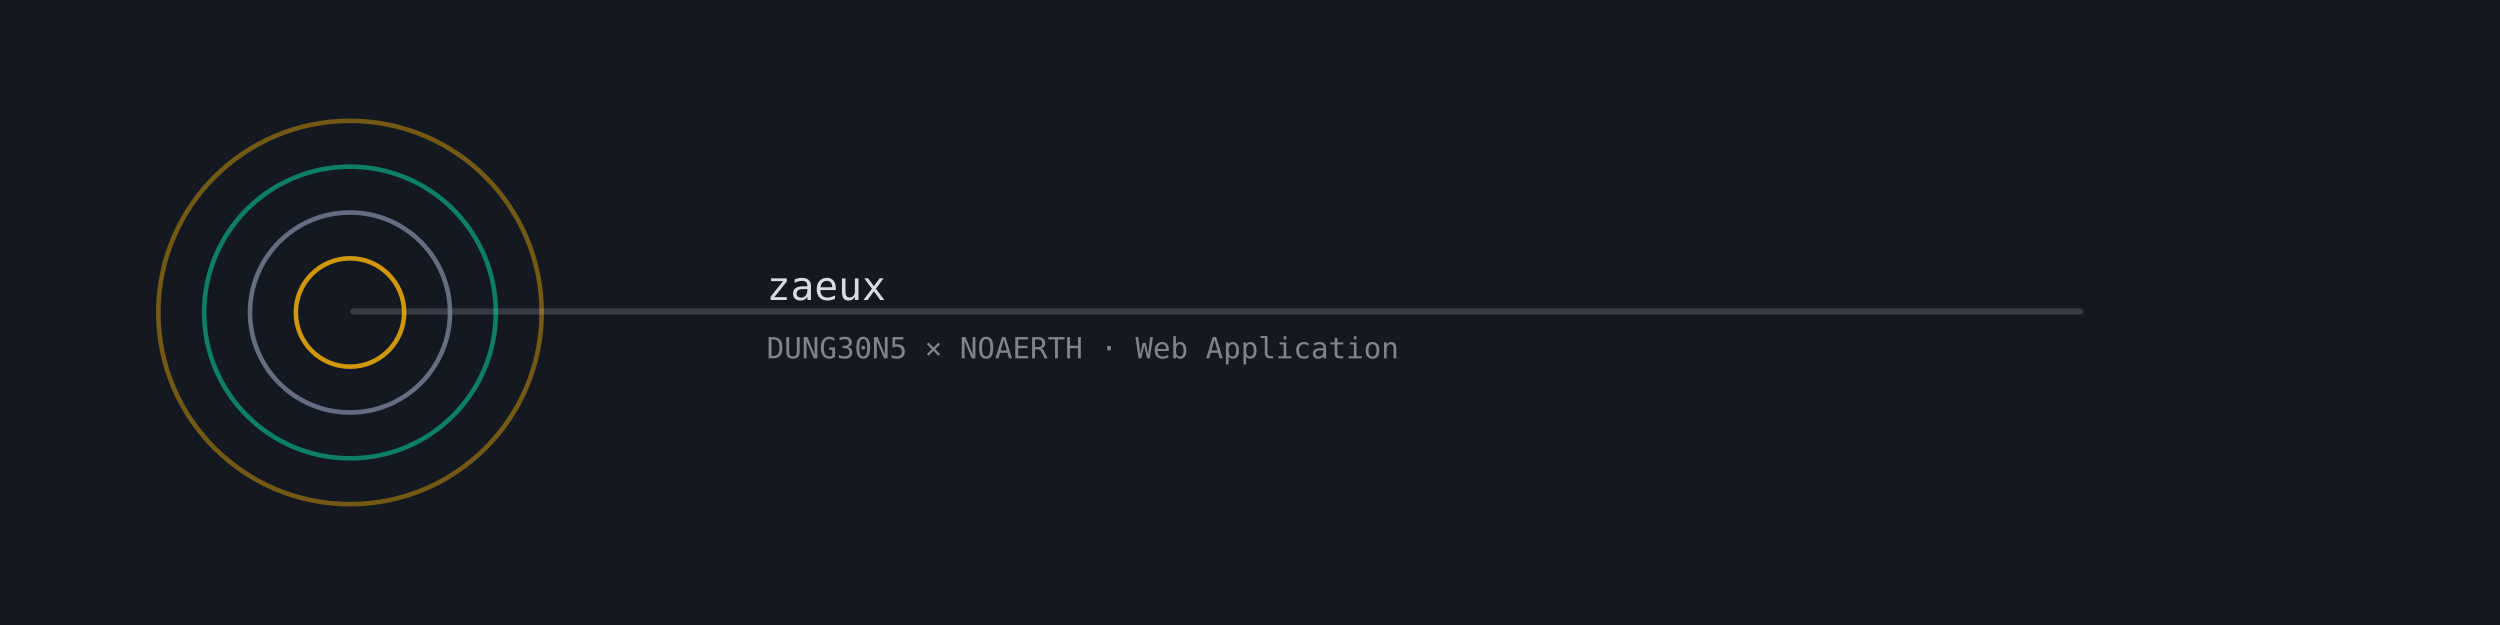
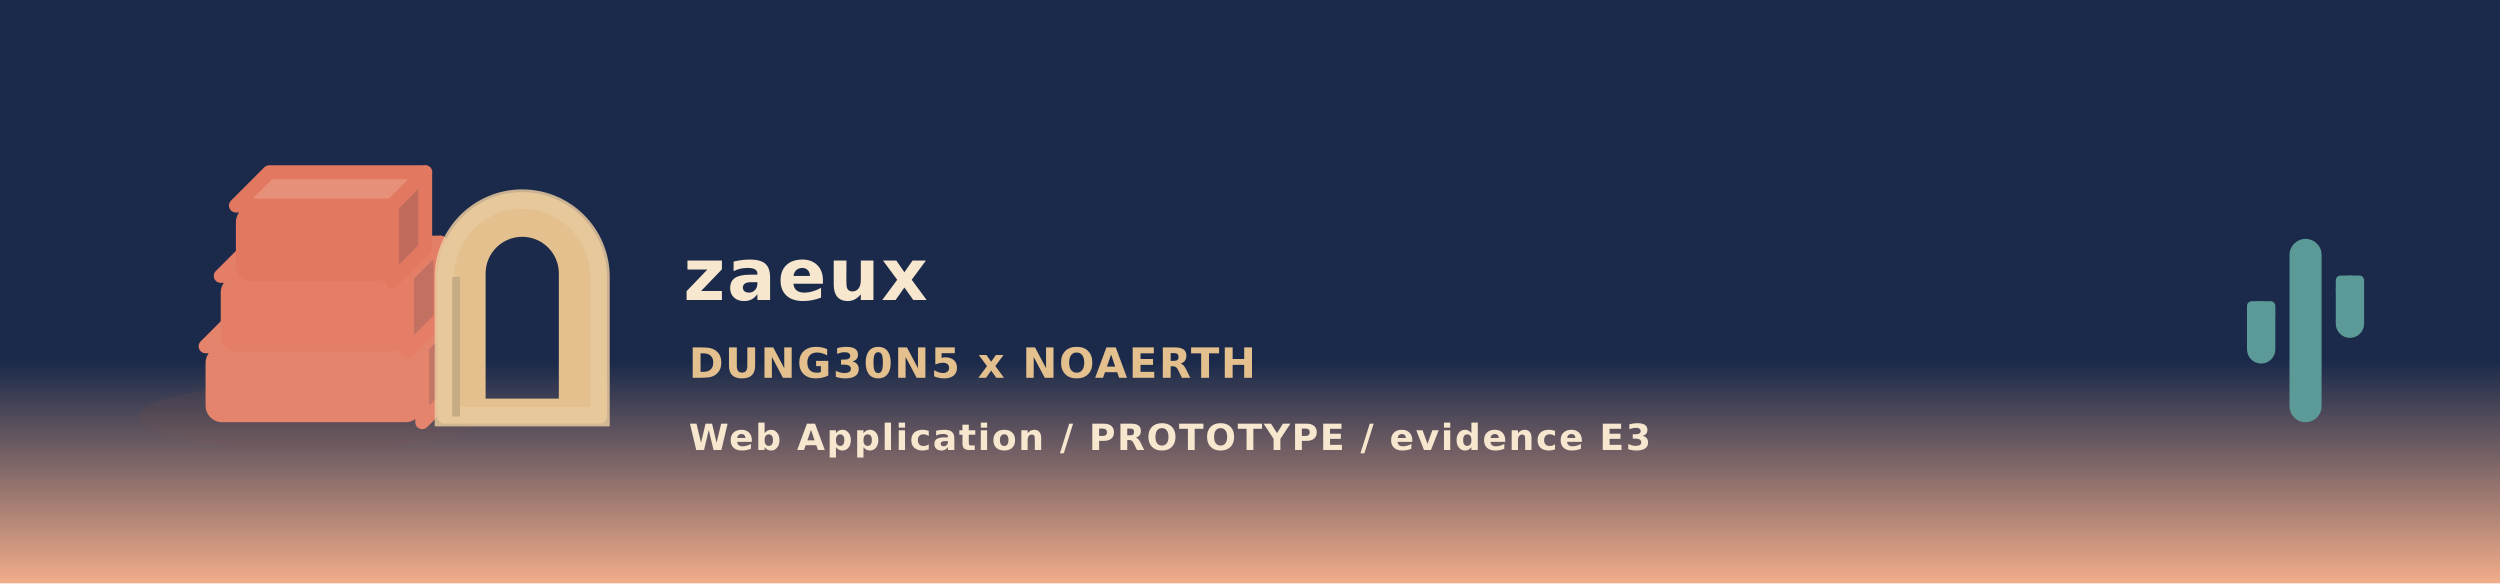
- <svg xmlns="http://www.w3.org/2000/svg" viewBox="0 0 1200 300" width="1200" height="300" role="img" aria-label="zaeux identity object">
-   <rect width="1200" height="300" fill="#141821" />
-   <defs>
-     <linearGradient id="gft" x1="0" y1="0" x2="1" y2="1">
-       <stop offset="0%" stop-color="#ffb703" />
-       <stop offset="100%" stop-color="#8d99ae" />
-     </linearGradient>
-   </defs>
-   <rect x="168.00" y="148.00" width="832.00" height="3.00" rx="2.00" fill="rgba(238,241,246,0.160)" opacity="1.00" />
-   <circle cx="168.00" cy="150.00" r="26.00" fill="none" stroke="rgba(255,183,3,0.800)" stroke-width="2.20" opacity="1.00" />
-   <circle cx="168.00" cy="150.00" r="48.00" fill="none" stroke="rgba(141,153,174,0.670)" stroke-width="2.20" opacity="1.00" />
-   <circle cx="168.00" cy="150.00" r="70.00" fill="none" stroke="rgba(6,214,160,0.540)" stroke-width="2.20" opacity="1.00" />
-   <circle cx="168.00" cy="150.00" r="92.00" fill="none" stroke="rgba(255,183,3,0.410)" stroke-width="2.20" opacity="1.00" />
-   <text x="368" y="144" font-family="ui-monospace,Menlo,monospace" font-size="19" fill="rgba(238,241,246,0.900)">zaeux</text>
-   <text x="368" y="172" font-family="ui-monospace,Menlo,monospace" font-size="14" fill="rgba(238,241,246,0.500)">DUNG30N5 × NOAERTH · Web Application</text>
+ <svg xmlns="http://www.w3.org/2000/svg" width="900" height="210" viewBox="0 0 900 210" role="img" aria-label="zaeux - identity object">
+   <linearGradient id="skyf" x1="0" y1="0" x2="0" y2="1">
+     <stop offset="0" stop-color="#1b2a4a" />
+     <stop offset="0.62" stop-color="#1b2a4a" />
+     <stop offset="1" stop-color="#f3ad8a" />
+   </linearGradient>
+   <rect width="900" height="210" fill="url(#skyf)" />
+   <rect x="0" y="352" width="900" height="-142" fill="#e3c08d" />
+   <rect x="0" y="352" width="900" height="3" fill="#e6c596" />
+   <ellipse cx="112" cy="150" rx="62" ry="12" fill="rgba(138,90,68,0.11)" />
+   <path d="M74,124.67 L152,124.67 L164,112.67 L86,112.67 Z" fill="#e99a82" stroke="#e5846c" stroke-width="5" stroke-linejoin="round" />
+   <path d="M152,124.67 L164,112.67 L164,140 L152,152 Z" fill="#c37566" stroke="#e5846c" stroke-width="5" stroke-linejoin="round" />
+   <rect x="74" y="124.67" width="78" height="27.33" rx="6" fill="#e5846c" />
+   <path d="M79.46,99.33 L146.54,99.33 L158.54,87.33 L91.46,87.33 Z" fill="#e8957d" stroke="#e47e66" stroke-width="5" stroke-linejoin="round" />
+   <path d="M146.54,99.33 L158.54,87.33 L158.54,114.67 L146.54,126.67 Z" fill="#c27061" stroke="#e47e66" stroke-width="5" stroke-linejoin="round" />
+   <rect x="79.46" y="99.33" width="67.08" height="27.33" rx="6" fill="#e47e66" />
+   <path d="M84.92,74 L141.08,74 L153.08,62 L96.92,62 Z" fill="#e79079" stroke="#e37861" stroke-width="5" stroke-linejoin="round" />
+   <path d="M141.08,74 L153.08,62 L153.08,89.33 L141.08,101.33 Z" fill="#c16b5d" stroke="#e37861" stroke-width="5" stroke-linejoin="round" />
+   <rect x="84.92" y="74" width="56.16" height="27.33" rx="6" fill="#e37861" />
+   <path d="M160,150 L160,99.68 A28,28 0 0 1 216,99.68 L216,150 Z M172.32,146 L172.32,98.43 A15.68,15.68 0 0 1 203.68,98.43 L203.68,146 Z" fill="#e3c08d" fill-rule="evenodd" stroke="#e3c08d" stroke-width="5" stroke-linejoin="round" />
+   <path d="M160,150 L160,99.68 A28,28 0 0 1 216,99.68 L216,150 Z" fill="none" stroke="#e8c99d" stroke-width="7" stroke-linecap="round" opacity="0.85" />
+   <rect x="162.8" y="99.68" width="2.8" height="50.32" fill="#c7ab84" />
+   <text x="246" y="108" font-family="Verdana,DejaVu Sans,sans-serif" font-size="26" font-weight="700" letter-spacing="0.6" fill="#f6e7ce" text-anchor="start">zaeux</text>
+   <text x="248" y="136" font-family="Verdana,DejaVu Sans,sans-serif" font-size="15" font-weight="700" letter-spacing="0.6" fill="#e3c08d" text-anchor="start">DUNG30N5 x NOAERTH</text>
+   <text x="248" y="162" font-family="Verdana,DejaVu Sans,sans-serif" font-size="13" font-weight="700" letter-spacing="0.6" fill="#f6e7ce" text-anchor="start">Web Application  /  PROTOTYPE  /  evidence E3</text>
+   <rect x="824.22" y="86" width="11.56" height="66" rx="5.78" fill="#5b9a97" />
+   <rect x="808.92" y="108.44" width="10.2" height="22.44" rx="5.1" fill="#5b9a97" />
+   <rect x="808.92" y="108.44" width="10.2" height="6.6" rx="1.7" fill="#5b9a97" />
+   <rect x="840.88" y="99.2" width="10.2" height="22.44" rx="5.1" fill="#5b9a97" />
+   <rect x="840.88" y="99.2" width="10.2" height="6.6" rx="1.7" fill="#5b9a97" />
</svg>
